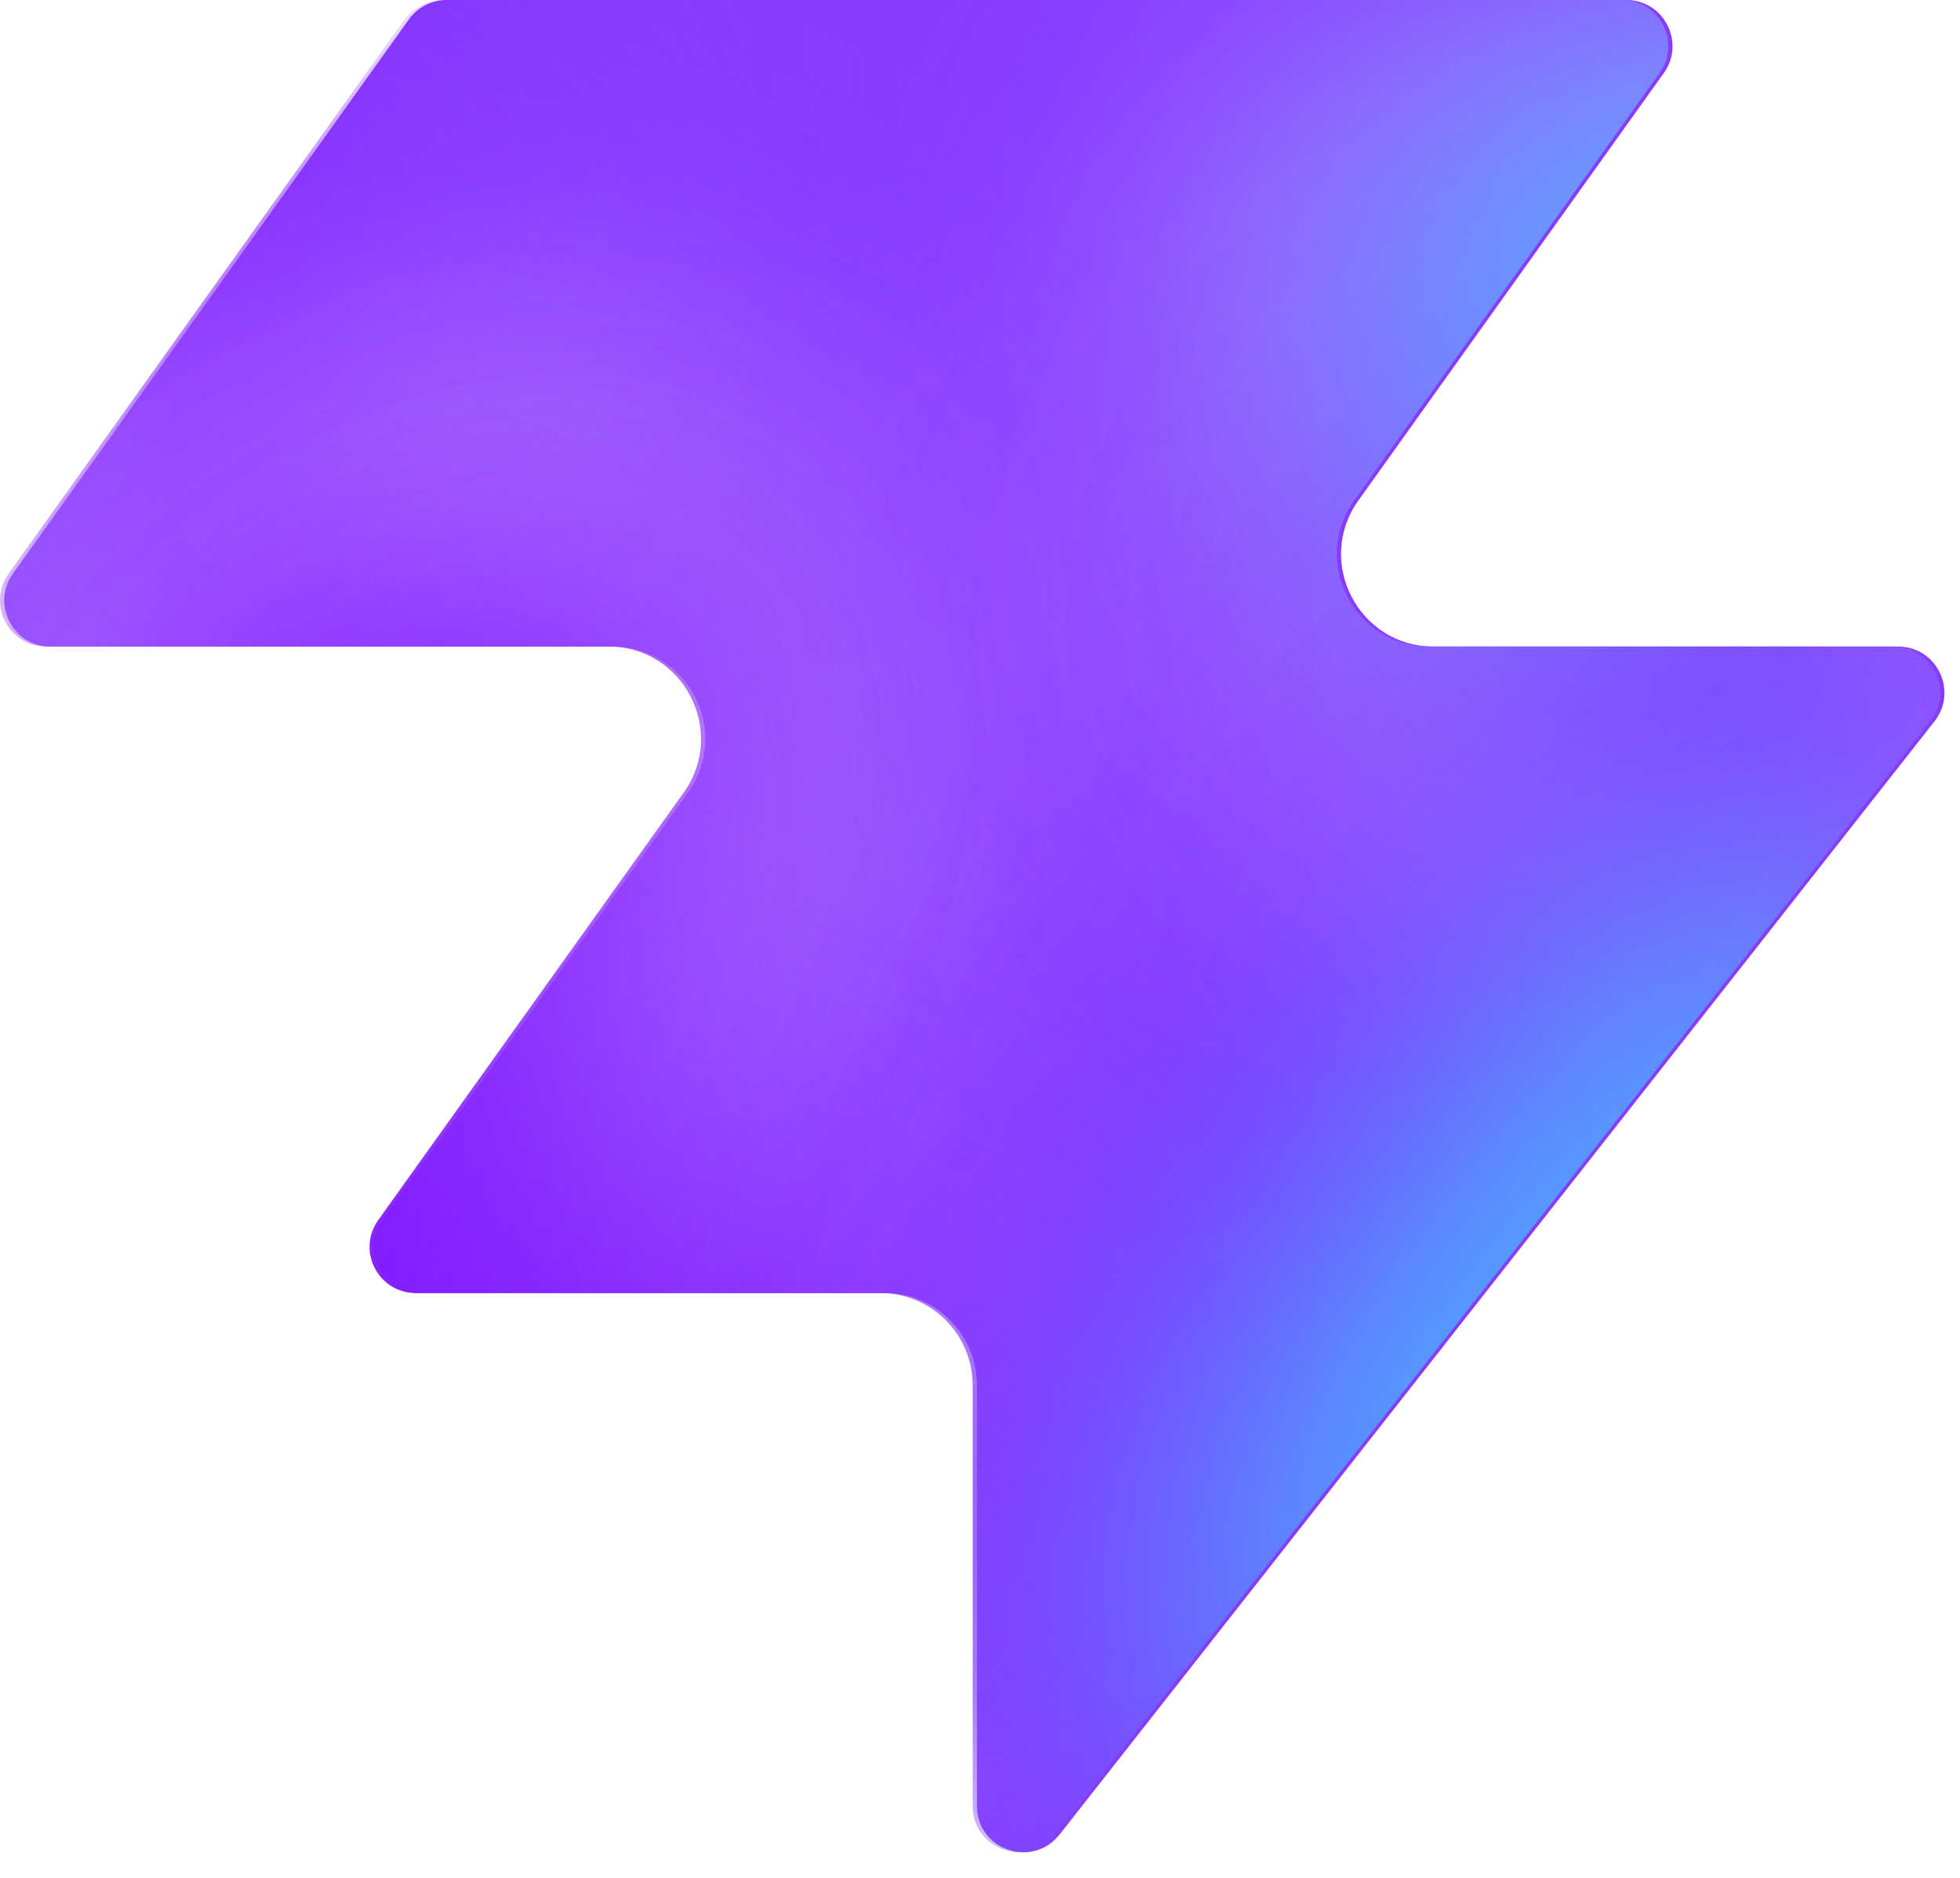
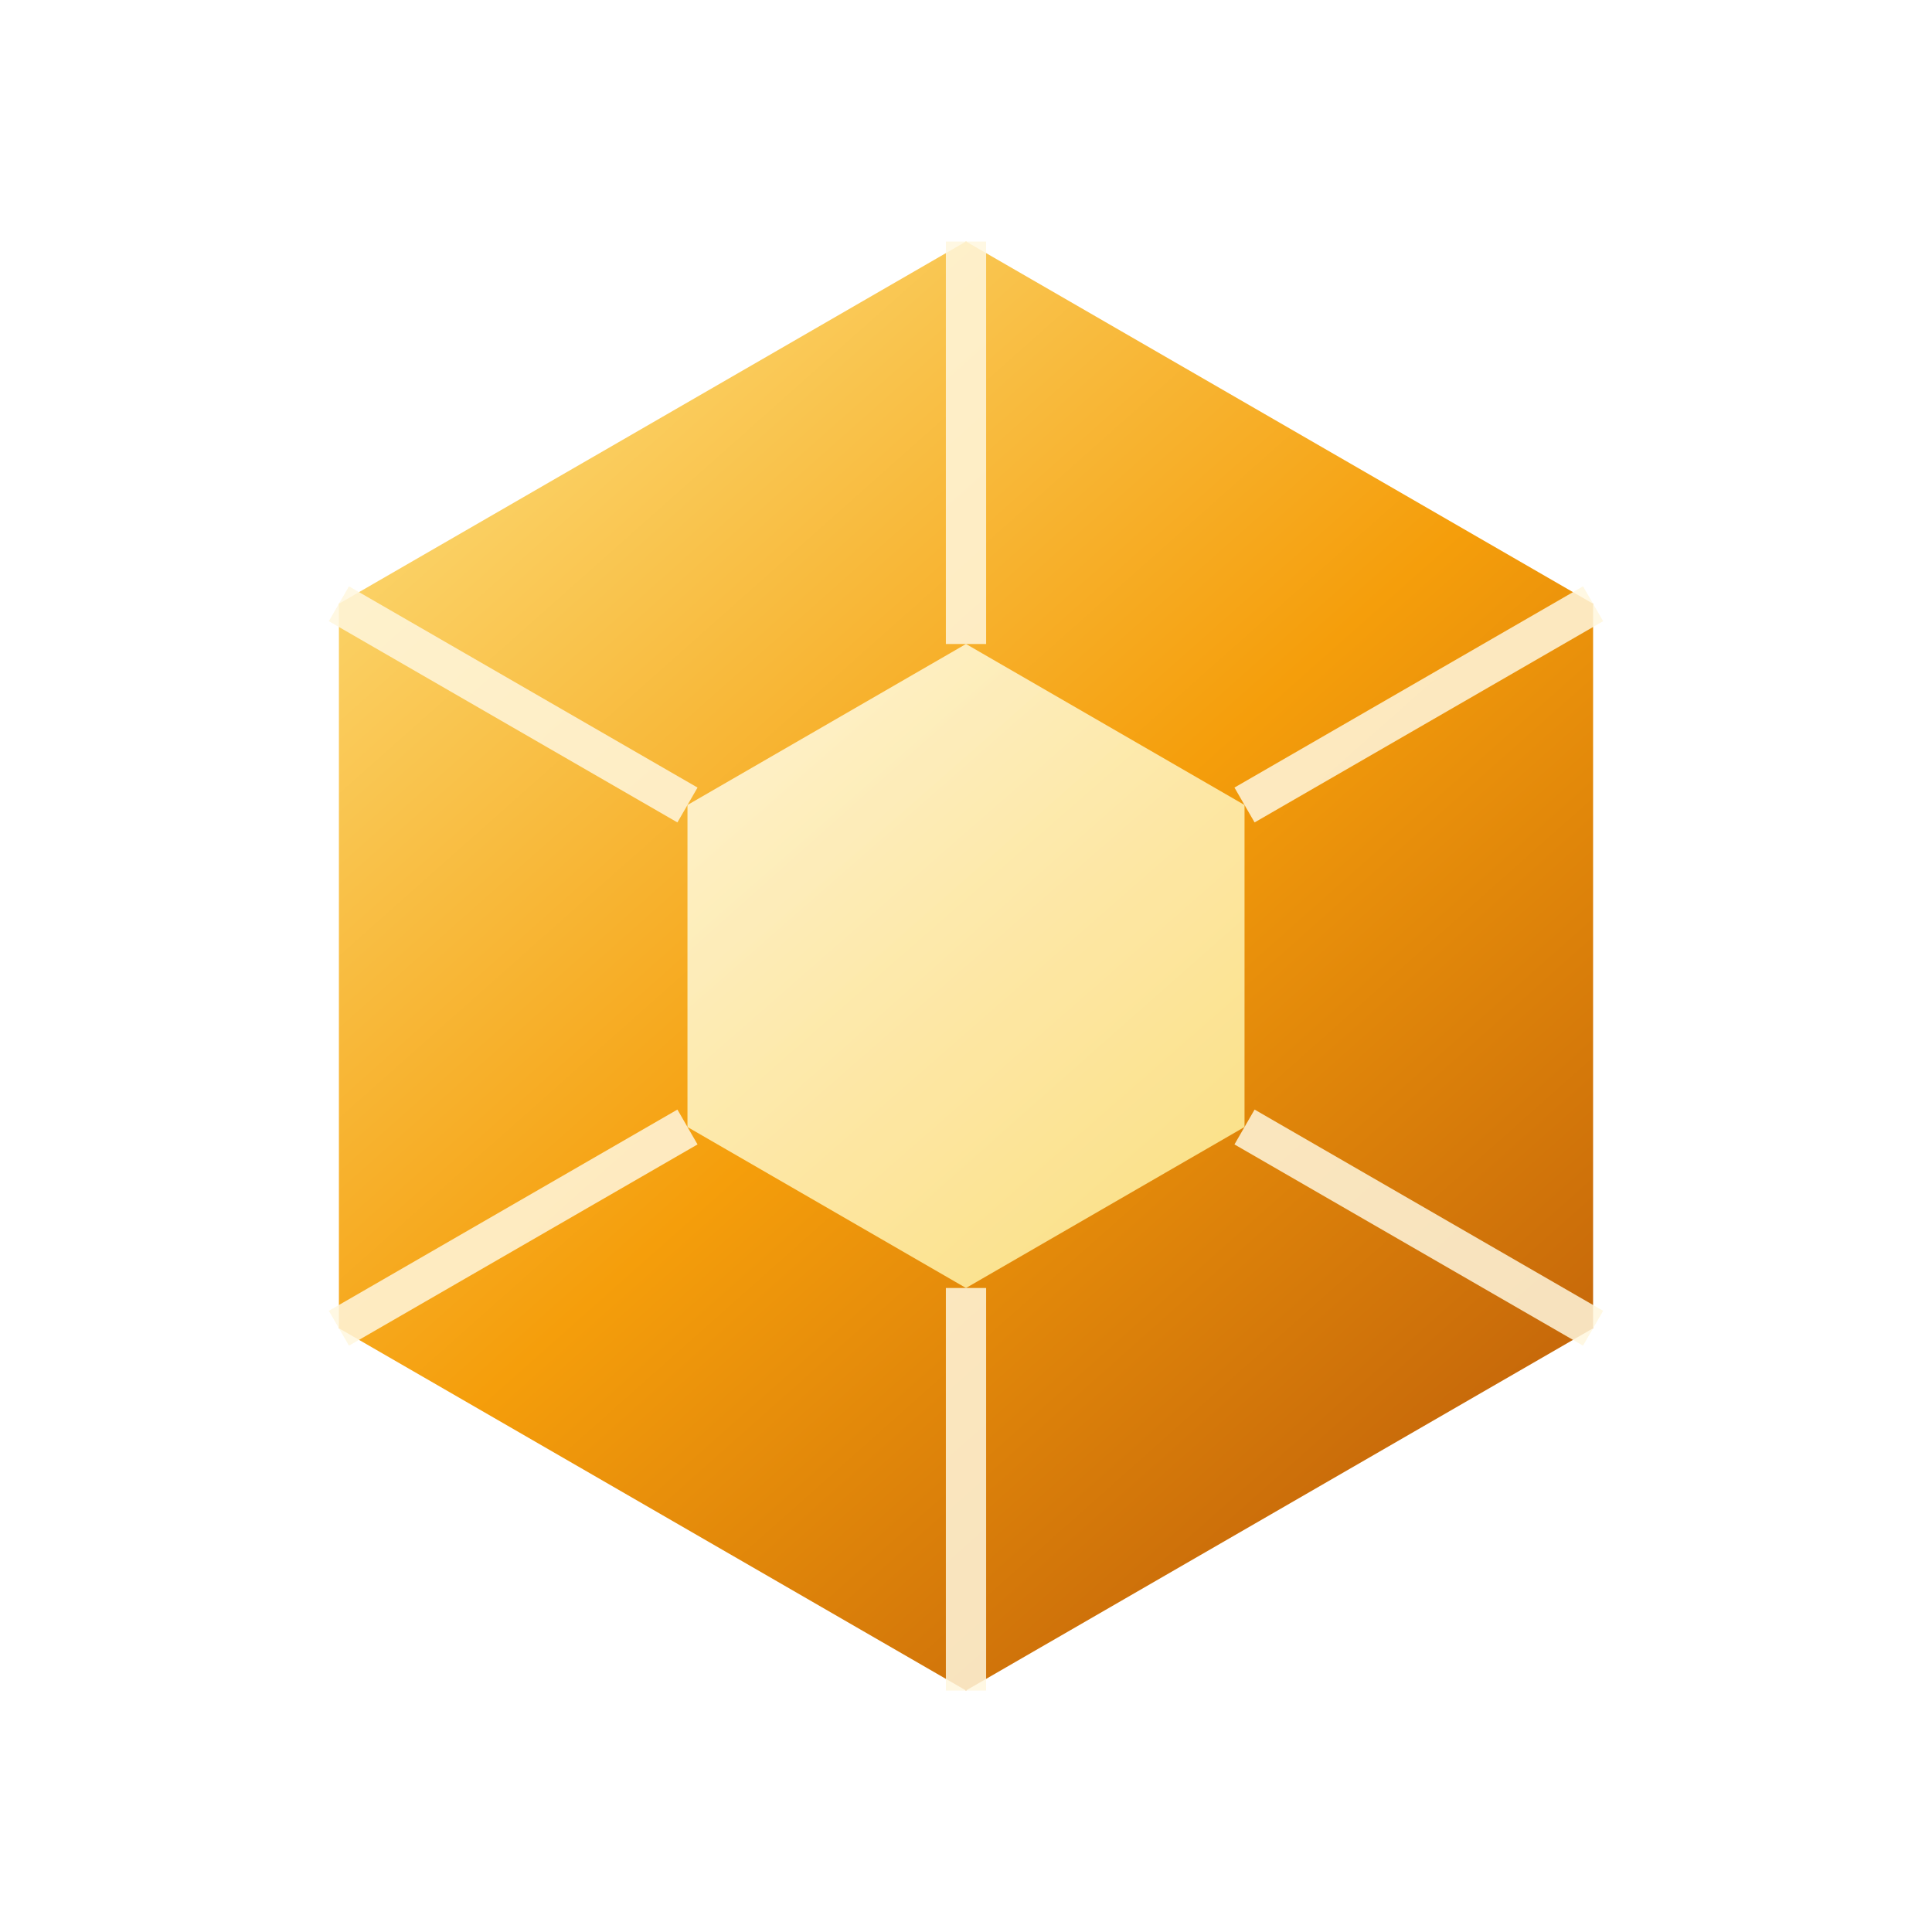
- <svg xmlns="http://www.w3.org/2000/svg" width="48" height="46" fill="none" viewBox="0 0 48 46">
-   <path fill="#863bff" d="M25.946 44.938c-.664.845-2.021.375-2.021-.698V33.937a2.26 2.26 0 0 0-2.262-2.262H10.287c-.92 0-1.456-1.04-.92-1.788l7.48-10.471c1.07-1.497 0-3.578-1.842-3.578H1.237c-.92 0-1.456-1.04-.92-1.788L10.013.474c.214-.297.556-.474.92-.474h28.894c.92 0 1.456 1.04.92 1.788l-7.48 10.471c-1.07 1.498 0 3.579 1.842 3.579h11.377c.943 0 1.473 1.088.89 1.83L25.947 44.94z" style="fill:#863bff;fill:color(display-p3 .525 .23 1);fill-opacity:1" />
-   <mask id="a" width="48" height="46" x="0" y="0" maskUnits="userSpaceOnUse" style="mask-type:alpha">
-     <path fill="#000" d="M25.842 44.938c-.664.844-2.021.375-2.021-.698V33.937a2.26 2.26 0 0 0-2.262-2.262H10.183c-.92 0-1.456-1.04-.92-1.788l7.48-10.471c1.07-1.498 0-3.579-1.842-3.579H1.133c-.92 0-1.456-1.04-.92-1.787L9.91.473c.214-.297.556-.474.92-.474h28.894c.92 0 1.456 1.04.92 1.788l-7.48 10.471c-1.07 1.498 0 3.578 1.842 3.578h11.377c.943 0 1.473 1.088.89 1.832L25.843 44.94z" style="fill:#000;fill-opacity:1" />
-   </mask>
-   <g mask="url(#a)">
-     <g filter="url(#b)">
-       <ellipse cx="5.508" cy="14.704" fill="#ede6ff" rx="5.508" ry="14.704" style="fill:#ede6ff;fill:color(display-p3 .927 .903 1);fill-opacity:1" transform="matrix(.00324 1 1 -.00324 -4.47 31.516)" />
-     </g>
-     <g filter="url(#c)">
-       <ellipse cx="10.399" cy="29.851" fill="#ede6ff" rx="10.399" ry="29.851" style="fill:#ede6ff;fill:color(display-p3 .927 .903 1);fill-opacity:1" transform="matrix(.00324 1 1 -.00324 -39.328 7.883)" />
-     </g>
-     <g filter="url(#d)">
-       <ellipse cx="5.508" cy="30.487" fill="#7e14ff" rx="5.508" ry="30.487" style="fill:#7e14ff;fill:color(display-p3 .492 .077 1);fill-opacity:1" transform="rotate(89.814 -25.913 -14.639)scale(1 -1)" />
-     </g>
-     <g filter="url(#e)">
-       <ellipse cx="5.508" cy="30.599" fill="#7e14ff" rx="5.508" ry="30.599" style="fill:#7e14ff;fill:color(display-p3 .492 .077 1);fill-opacity:1" transform="rotate(89.814 -32.644 -3.334)scale(1 -1)" />
-     </g>
-     <g filter="url(#f)">
-       <ellipse cx="5.508" cy="30.599" fill="#7e14ff" rx="5.508" ry="30.599" style="fill:#7e14ff;fill:color(display-p3 .492 .077 1);fill-opacity:1" transform="matrix(.00324 1 1 -.00324 -34.34 30.47)" />
-     </g>
-     <g filter="url(#g)">
-       <ellipse cx="14.072" cy="22.078" fill="#ede6ff" rx="14.072" ry="22.078" style="fill:#ede6ff;fill:color(display-p3 .927 .903 1);fill-opacity:1" transform="rotate(93.35 24.506 48.493)scale(-1 1)" />
-     </g>
-     <g filter="url(#h)">
-       <ellipse cx="3.47" cy="21.501" fill="#7e14ff" rx="3.47" ry="21.501" style="fill:#7e14ff;fill:color(display-p3 .492 .077 1);fill-opacity:1" transform="rotate(89.009 28.708 47.59)scale(-1 1)" />
-     </g>
-     <g filter="url(#i)">
-       <ellipse cx="3.47" cy="21.501" fill="#7e14ff" rx="3.47" ry="21.501" style="fill:#7e14ff;fill:color(display-p3 .492 .077 1);fill-opacity:1" transform="rotate(89.009 28.708 47.59)scale(-1 1)" />
-     </g>
-     <g filter="url(#j)">
-       <ellipse cx=".387" cy="8.972" fill="#7e14ff" rx="4.407" ry="29.108" style="fill:#7e14ff;fill:color(display-p3 .492 .077 1);fill-opacity:1" transform="rotate(39.51 .387 8.972)" />
-     </g>
-     <g filter="url(#k)">
-       <ellipse cx="47.523" cy="-6.092" fill="#7e14ff" rx="4.407" ry="29.108" style="fill:#7e14ff;fill:color(display-p3 .492 .077 1);fill-opacity:1" transform="rotate(37.892 47.523 -6.092)" />
-     </g>
-     <g filter="url(#l)">
-       <ellipse cx="41.412" cy="6.333" fill="#47bfff" rx="5.971" ry="9.665" style="fill:#47bfff;fill:color(display-p3 .28 .748 1);fill-opacity:1" transform="rotate(37.892 41.412 6.333)" />
-     </g>
-     <g filter="url(#m)">
-       <ellipse cx="-1.879" cy="38.332" fill="#7e14ff" rx="4.407" ry="29.108" style="fill:#7e14ff;fill:color(display-p3 .492 .077 1);fill-opacity:1" transform="rotate(37.892 -1.88 38.332)" />
-     </g>
-     <g filter="url(#n)">
-       <ellipse cx="-1.879" cy="38.332" fill="#7e14ff" rx="4.407" ry="29.108" style="fill:#7e14ff;fill:color(display-p3 .492 .077 1);fill-opacity:1" transform="rotate(37.892 -1.88 38.332)" />
-     </g>
-     <g filter="url(#o)">
-       <ellipse cx="35.651" cy="29.907" fill="#7e14ff" rx="4.407" ry="29.108" style="fill:#7e14ff;fill:color(display-p3 .492 .077 1);fill-opacity:1" transform="rotate(37.892 35.651 29.907)" />
-     </g>
-     <g filter="url(#p)">
-       <ellipse cx="38.418" cy="32.4" fill="#47bfff" rx="5.971" ry="15.297" style="fill:#47bfff;fill:color(display-p3 .28 .748 1);fill-opacity:1" transform="rotate(37.892 38.418 32.4)" />
-     </g>
+ <svg xmlns="http://www.w3.org/2000/svg" viewBox="0 0 24 24">
+   <defs>
+     <linearGradient id="cv-gem-fill" x1="4" y1="3" x2="20" y2="21" gradientUnits="userSpaceOnUse">
+       <stop offset="0" stop-color="#fde68a" />
+       <stop offset="0.5" stop-color="#f59e0b" />
+       <stop offset="1" stop-color="#b45309" />
+     </linearGradient>
+     <linearGradient id="cv-gem-table" x1="8.5" y1="8" x2="15.5" y2="16" gradientUnits="userSpaceOnUse">
+       <stop offset="0" stop-color="#fff7de" />
+       <stop offset="1" stop-color="#fde68a" />
+     </linearGradient>
+   </defs>
+   <path d="M12,3 L19.79,7.5 L19.79,16.5 L12,21 L4.21,16.5 L4.21,7.5 Z" fill="url(#cv-gem-fill)" />
+   <path d="M12,8 L15.46,10 L15.46,14 L12,16 L8.54,14 L8.54,10 Z" fill="url(#cv-gem-table)" opacity="0.92" />
+   <g stroke="#fff7de" stroke-width="0.5" opacity="0.85">
+     <path d="M12,3 L12,8 M19.79,7.5 L15.46,10 M19.79,16.5 L15.46,14 M12,21 L12,16 M4.21,16.5 L8.54,14 M4.21,7.5 L8.54,10" />
  </g>
-   <defs>
-     <filter id="b" width="60.045" height="41.654" x="-19.77" y="16.149" color-interpolation-filters="sRGB" filterUnits="userSpaceOnUse">
-       <feFlood flood-opacity="0" result="BackgroundImageFix" />
-       <feBlend in="SourceGraphic" in2="BackgroundImageFix" result="shape" />
-       <feGaussianBlur result="effect1_foregroundBlur_2002_17158" stdDeviation="7.659" />
-     </filter>
-     <filter id="c" width="90.34" height="51.437" x="-54.613" y="-7.533" color-interpolation-filters="sRGB" filterUnits="userSpaceOnUse">
-       <feFlood flood-opacity="0" result="BackgroundImageFix" />
-       <feBlend in="SourceGraphic" in2="BackgroundImageFix" result="shape" />
-       <feGaussianBlur result="effect1_foregroundBlur_2002_17158" stdDeviation="7.659" />
-     </filter>
-     <filter id="d" width="79.355" height="29.4" x="-49.64" y="2.03" color-interpolation-filters="sRGB" filterUnits="userSpaceOnUse">
-       <feFlood flood-opacity="0" result="BackgroundImageFix" />
-       <feBlend in="SourceGraphic" in2="BackgroundImageFix" result="shape" />
-       <feGaussianBlur result="effect1_foregroundBlur_2002_17158" stdDeviation="4.596" />
-     </filter>
-     <filter id="e" width="79.579" height="29.4" x="-45.045" y="20.029" color-interpolation-filters="sRGB" filterUnits="userSpaceOnUse">
-       <feFlood flood-opacity="0" result="BackgroundImageFix" />
-       <feBlend in="SourceGraphic" in2="BackgroundImageFix" result="shape" />
-       <feGaussianBlur result="effect1_foregroundBlur_2002_17158" stdDeviation="4.596" />
-     </filter>
-     <filter id="f" width="79.579" height="29.4" x="-43.513" y="21.178" color-interpolation-filters="sRGB" filterUnits="userSpaceOnUse">
-       <feFlood flood-opacity="0" result="BackgroundImageFix" />
-       <feBlend in="SourceGraphic" in2="BackgroundImageFix" result="shape" />
-       <feGaussianBlur result="effect1_foregroundBlur_2002_17158" stdDeviation="4.596" />
-     </filter>
-     <filter id="g" width="74.749" height="58.852" x="15.756" y="-17.901" color-interpolation-filters="sRGB" filterUnits="userSpaceOnUse">
-       <feFlood flood-opacity="0" result="BackgroundImageFix" />
-       <feBlend in="SourceGraphic" in2="BackgroundImageFix" result="shape" />
-       <feGaussianBlur result="effect1_foregroundBlur_2002_17158" stdDeviation="7.659" />
-     </filter>
-     <filter id="h" width="61.377" height="25.362" x="23.548" y="2.284" color-interpolation-filters="sRGB" filterUnits="userSpaceOnUse">
-       <feFlood flood-opacity="0" result="BackgroundImageFix" />
-       <feBlend in="SourceGraphic" in2="BackgroundImageFix" result="shape" />
-       <feGaussianBlur result="effect1_foregroundBlur_2002_17158" stdDeviation="4.596" />
-     </filter>
-     <filter id="i" width="61.377" height="25.362" x="23.548" y="2.284" color-interpolation-filters="sRGB" filterUnits="userSpaceOnUse">
-       <feFlood flood-opacity="0" result="BackgroundImageFix" />
-       <feBlend in="SourceGraphic" in2="BackgroundImageFix" result="shape" />
-       <feGaussianBlur result="effect1_foregroundBlur_2002_17158" stdDeviation="4.596" />
-     </filter>
-     <filter id="j" width="56.045" height="63.649" x="-27.636" y="-22.853" color-interpolation-filters="sRGB" filterUnits="userSpaceOnUse">
-       <feFlood flood-opacity="0" result="BackgroundImageFix" />
-       <feBlend in="SourceGraphic" in2="BackgroundImageFix" result="shape" />
-       <feGaussianBlur result="effect1_foregroundBlur_2002_17158" stdDeviation="4.596" />
-     </filter>
-     <filter id="k" width="54.814" height="64.646" x="20.116" y="-38.415" color-interpolation-filters="sRGB" filterUnits="userSpaceOnUse">
-       <feFlood flood-opacity="0" result="BackgroundImageFix" />
-       <feBlend in="SourceGraphic" in2="BackgroundImageFix" result="shape" />
-       <feGaussianBlur result="effect1_foregroundBlur_2002_17158" stdDeviation="4.596" />
-     </filter>
-     <filter id="l" width="33.541" height="35.313" x="24.641" y="-11.323" color-interpolation-filters="sRGB" filterUnits="userSpaceOnUse">
-       <feFlood flood-opacity="0" result="BackgroundImageFix" />
-       <feBlend in="SourceGraphic" in2="BackgroundImageFix" result="shape" />
-       <feGaussianBlur result="effect1_foregroundBlur_2002_17158" stdDeviation="4.596" />
-     </filter>
-     <filter id="m" width="54.814" height="64.646" x="-29.286" y="6.009" color-interpolation-filters="sRGB" filterUnits="userSpaceOnUse">
-       <feFlood flood-opacity="0" result="BackgroundImageFix" />
-       <feBlend in="SourceGraphic" in2="BackgroundImageFix" result="shape" />
-       <feGaussianBlur result="effect1_foregroundBlur_2002_17158" stdDeviation="4.596" />
-     </filter>
-     <filter id="n" width="54.814" height="64.646" x="-29.286" y="6.009" color-interpolation-filters="sRGB" filterUnits="userSpaceOnUse">
-       <feFlood flood-opacity="0" result="BackgroundImageFix" />
-       <feBlend in="SourceGraphic" in2="BackgroundImageFix" result="shape" />
-       <feGaussianBlur result="effect1_foregroundBlur_2002_17158" stdDeviation="4.596" />
-     </filter>
-     <filter id="o" width="54.814" height="64.646" x="8.244" y="-2.416" color-interpolation-filters="sRGB" filterUnits="userSpaceOnUse">
-       <feFlood flood-opacity="0" result="BackgroundImageFix" />
-       <feBlend in="SourceGraphic" in2="BackgroundImageFix" result="shape" />
-       <feGaussianBlur result="effect1_foregroundBlur_2002_17158" stdDeviation="4.596" />
-     </filter>
-     <filter id="p" width="39.409" height="43.623" x="18.713" y="10.588" color-interpolation-filters="sRGB" filterUnits="userSpaceOnUse">
-       <feFlood flood-opacity="0" result="BackgroundImageFix" />
-       <feBlend in="SourceGraphic" in2="BackgroundImageFix" result="shape" />
-       <feGaussianBlur result="effect1_foregroundBlur_2002_17158" stdDeviation="4.596" />
-     </filter>
-   </defs>
</svg>
